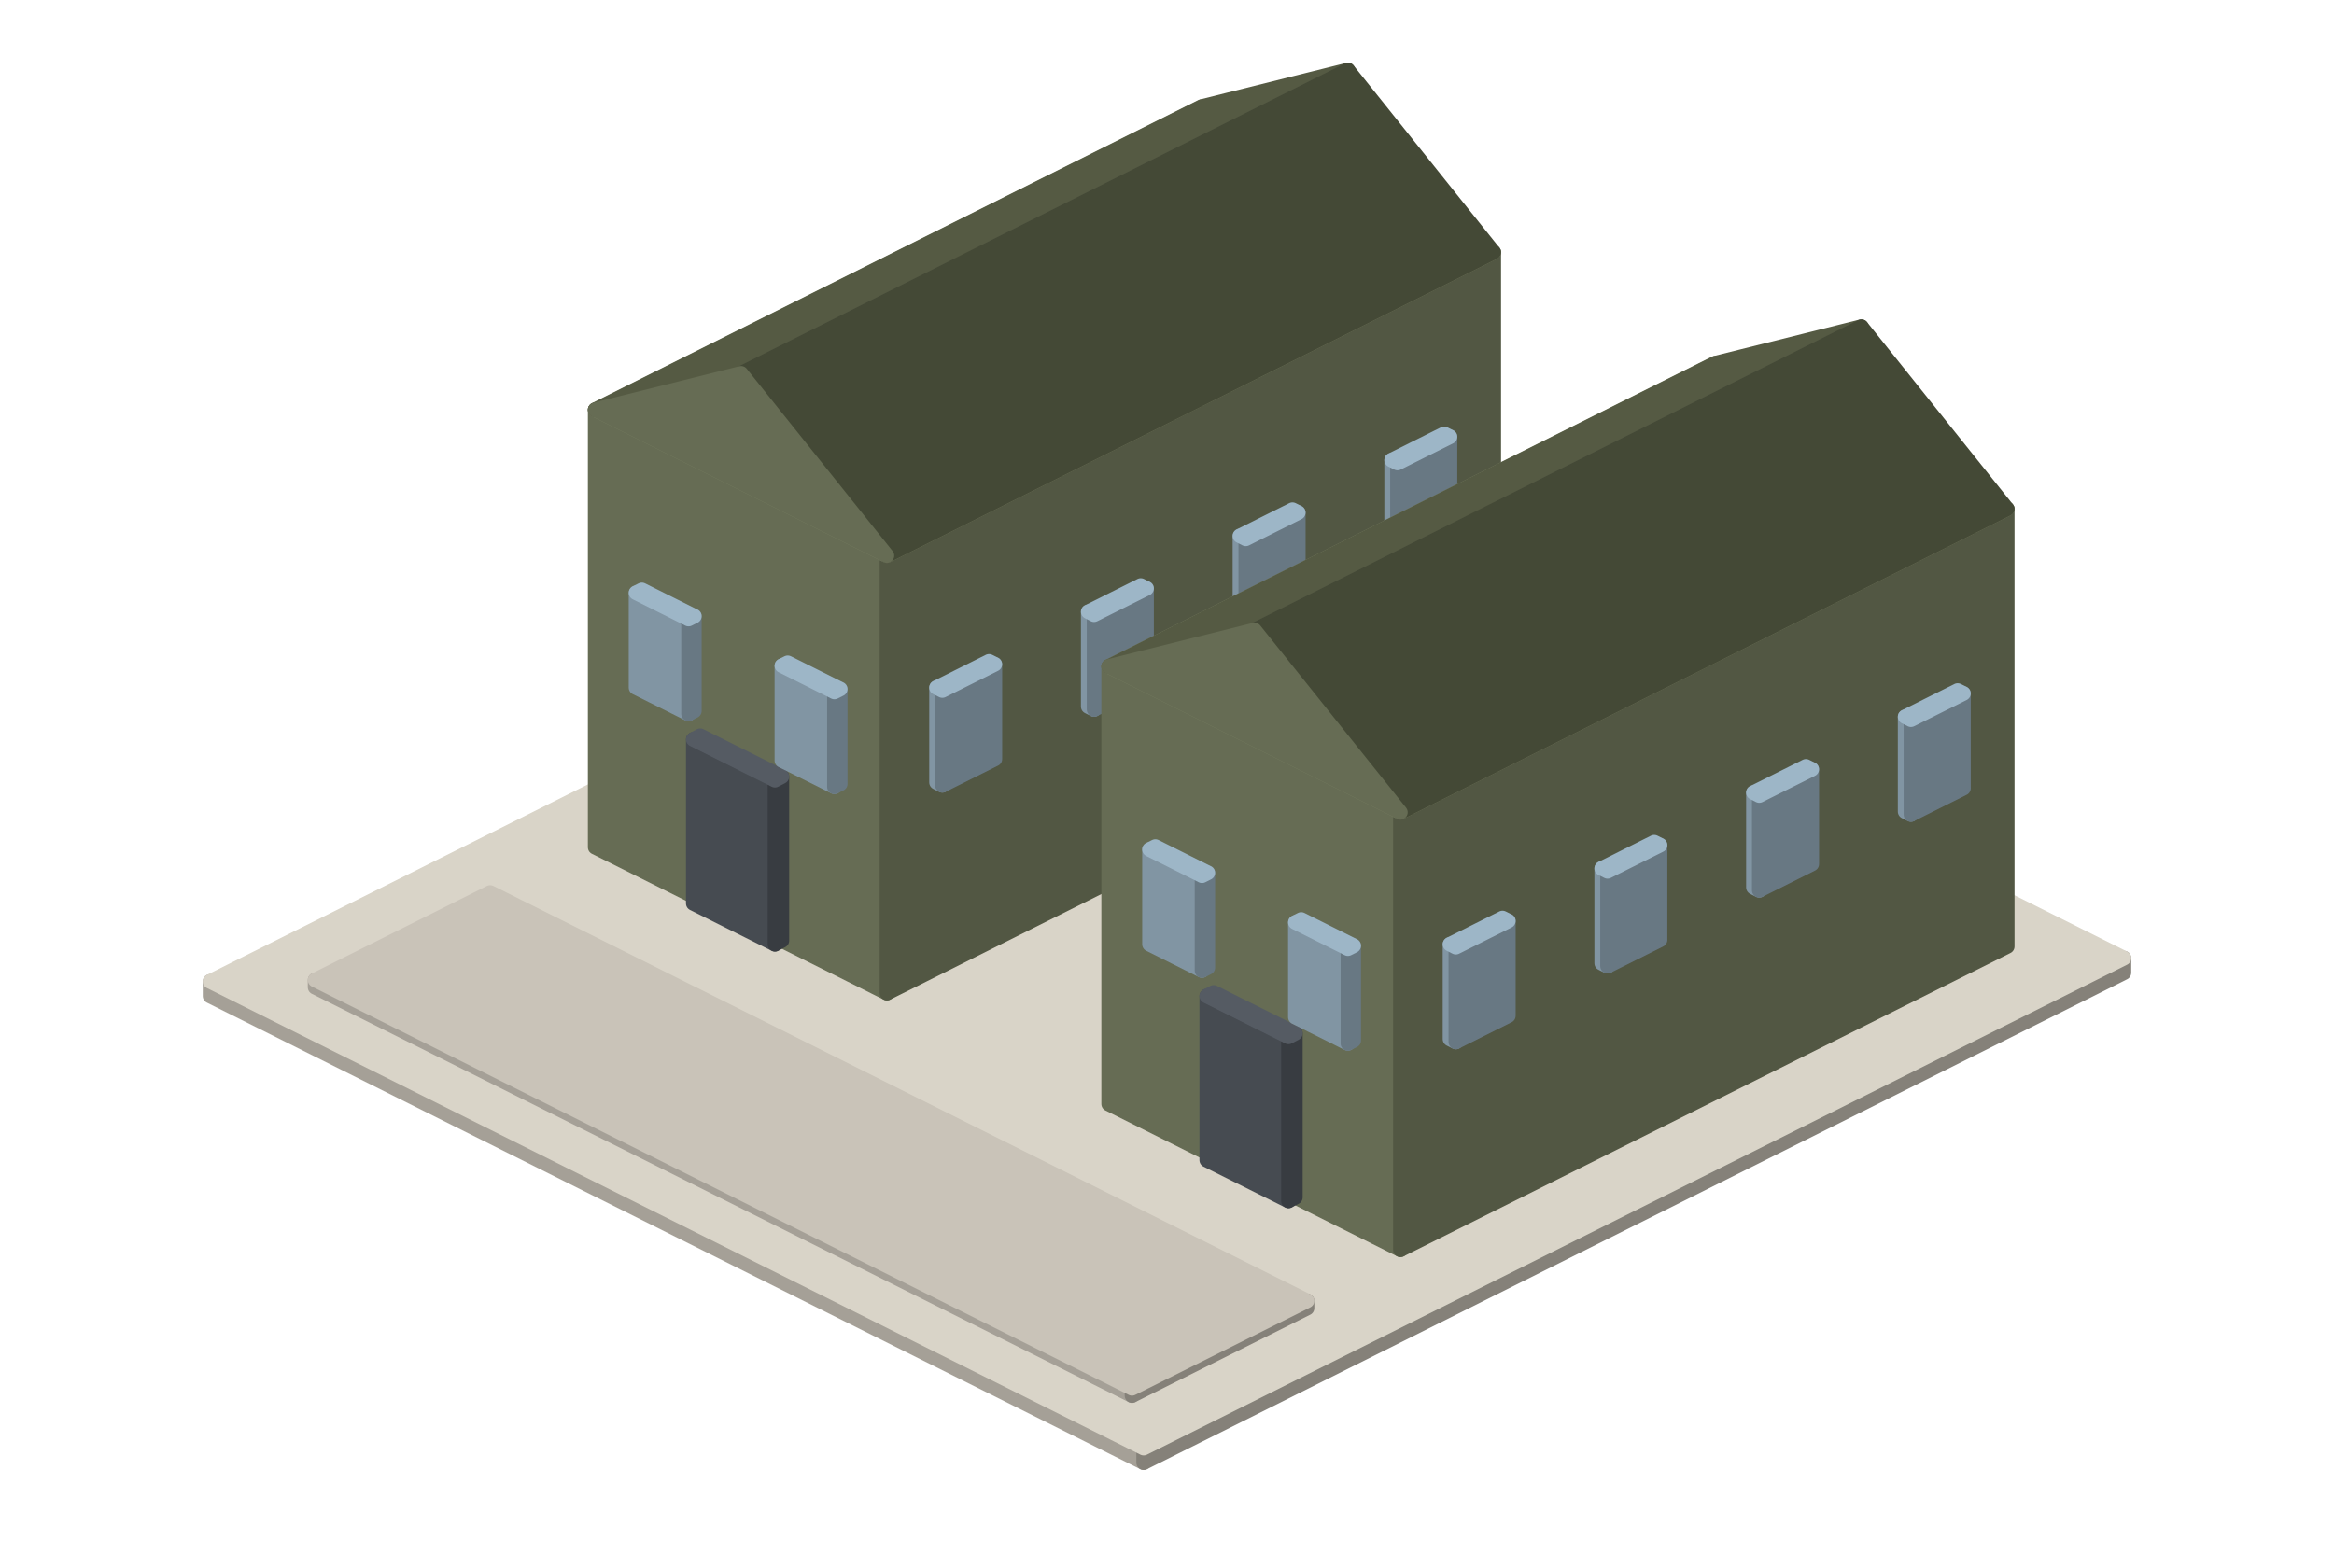
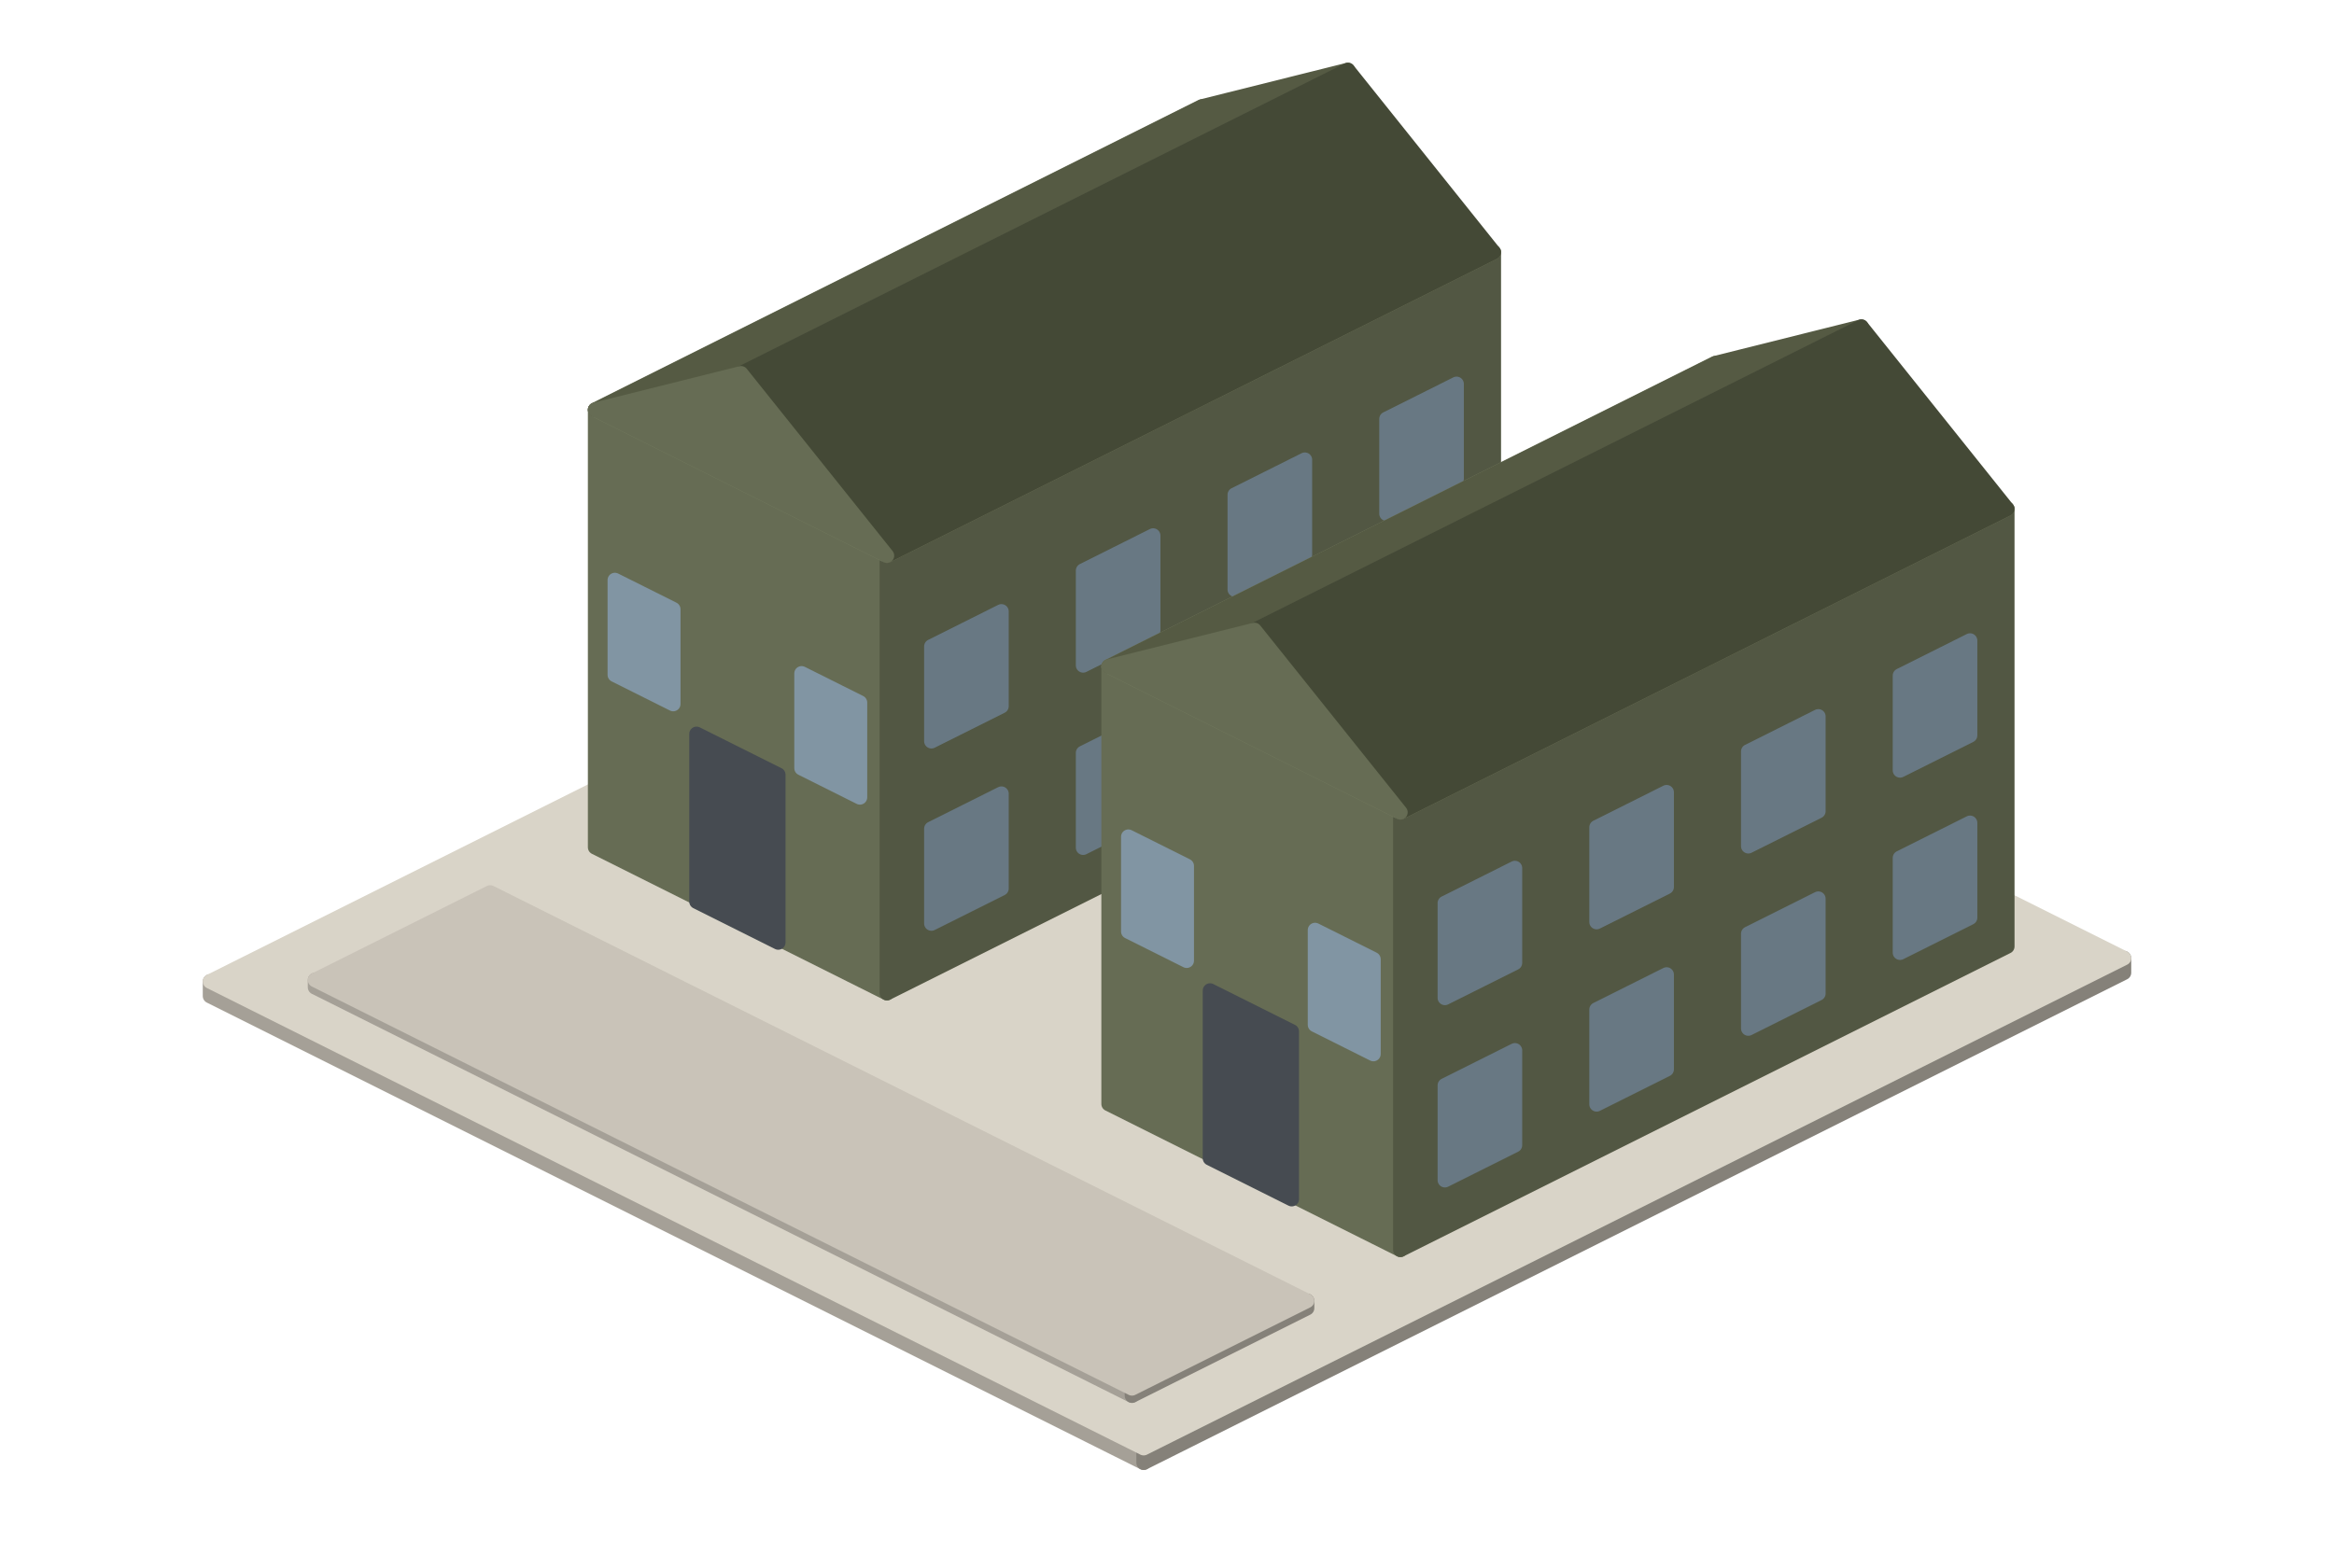
<svg xmlns="http://www.w3.org/2000/svg" width="64" height="43" viewBox="0 0 64 43">
  <g transform="translate(0 11)" stroke-linejoin="round" stroke-width="0.4">
    <polygon points="5.76,16.32 31.36,29.12 31.36,28.72 5.76,15.92" fill="#a5a097" stroke="#a5a097" />
    <polygon points="58.24,15.68 31.36,29.12 31.36,28.72 58.24,15.28" fill="#858179" stroke="#858179" />
    <polygon points="32.64,2.48 58.24,15.28 31.36,28.72 5.76,15.92" fill="#d9d4c8" stroke="#d9d4c8" />
    <polygon points="16.32,12.24 24.32,16.24 24.32,4.24 16.32,0.24" fill="#666c54" stroke="#666c54" />
    <polygon points="40.96,7.92 24.32,16.24 24.32,4.24 40.96,-4.08" fill="#525743" stroke="#525743" />
    <polygon points="32.96,-8.08 40.96,-4.08 24.32,4.24 16.32,0.24" fill="#7d8466" stroke="#7d8466" />
    <polygon points="32.96,-8.08 16.32,0.24 20.32,-0.76 36.96,-9.08" fill="#555a43" stroke="#555a43" />
    <polygon points="40.96,-4.08 24.32,4.24 20.32,-0.76 36.96,-9.08" fill="#444936" stroke="#444936" />
    <polygon points="16.32,0.24 24.32,4.24 20.32,-0.76" fill="#666c54" stroke="#666c54" />
-     <polygon points="38.16,4.22 38.32,4.30 38.32,1.70 38.16,1.62" fill="#8195a3" stroke="#8195a3" />
-     <polygon points="39.76,3.58 38.32,4.30 38.32,1.70 39.76,0.98" fill="#687883" stroke="#687883" />
-     <polygon points="39.60,0.90 39.76,0.98 38.32,1.70 38.16,1.62" fill="#9db6c7" stroke="#9db6c7" />
-     <polygon points="34.00,6.30 34.16,6.38 34.16,3.78 34.00,3.70" fill="#8195a3" stroke="#8195a3" />
-     <polygon points="35.60,5.66 34.16,6.38 34.16,3.78 35.60,3.06" fill="#687883" stroke="#687883" />
-     <polygon points="35.44,2.98 35.60,3.06 34.16,3.78 34.00,3.70" fill="#9db6c7" stroke="#9db6c7" />
-     <polygon points="29.84,8.38 30.00,8.46 30.00,5.86 29.84,5.78" fill="#8195a3" stroke="#8195a3" />
-     <polygon points="31.44,7.74 30.00,8.46 30.00,5.86 31.44,5.14" fill="#687883" stroke="#687883" />
-     <polygon points="31.28,5.06 31.44,5.14 30.00,5.86 29.84,5.78" fill="#9db6c7" stroke="#9db6c7" />
-     <polygon points="17.44,7.86 18.88,8.58 18.88,5.98 17.44,5.26" fill="#8195a3" stroke="#8195a3" />
-     <polygon points="19.04,8.50 18.88,8.58 18.88,5.98 19.04,5.90" fill="#687883" stroke="#687883" />
-     <polygon points="17.60,5.18 19.04,5.90 18.88,5.98 17.44,5.26" fill="#9db6c7" stroke="#9db6c7" />
-     <polygon points="19.01,13.78 21.25,14.90 21.25,10.40 19.01,9.28" fill="#464b51" stroke="#464b51" />
-     <polygon points="21.44,14.80 21.25,14.90 21.25,10.40 21.44,10.30" fill="#383c41" stroke="#383c41" />
-     <polygon points="19.20,9.18 21.44,10.30 21.25,10.40 19.01,9.28" fill="#555b63" stroke="#555b63" />
-     <polygon points="25.68,10.46 25.84,10.54 25.84,7.94 25.68,7.86" fill="#8195a3" stroke="#8195a3" />
-     <polygon points="27.28,9.82 25.84,10.54 25.84,7.94 27.28,7.22" fill="#687883" stroke="#687883" />
-     <polygon points="27.12,7.14 27.28,7.22 25.84,7.94 25.68,7.86" fill="#9db6c7" stroke="#9db6c7" />
-     <polygon points="21.44,9.86 22.88,10.58 22.88,7.98 21.44,7.26" fill="#8195a3" stroke="#8195a3" />
-     <polygon points="23.04,10.50 22.88,10.58 22.88,7.98 23.04,7.90" fill="#687883" stroke="#687883" />
-     <polygon points="21.60,7.18 23.04,7.90 22.88,7.98 21.44,7.26" fill="#9db6c7" stroke="#9db6c7" />
+     <polygon points="39.94,7.13 38.02,8.09 38.02,5.49 39.94,4.53" fill="#687883" stroke="#687883" />
+     <polygon points="39.94,2.13 38.02,3.09 38.02,0.49 39.94,-0.47" fill="#687883" stroke="#687883" />
+     <polygon points="35.78,9.21 33.86,10.17 33.86,7.57 35.78,6.61" fill="#687883" stroke="#687883" />
+     <polygon points="35.78,4.21 33.86,5.17 33.86,2.57 35.78,1.61" fill="#687883" stroke="#687883" />
+     <polygon points="16.86,7.51 18.46,8.31 18.46,5.71 16.86,4.91" fill="#8195a3" stroke="#8195a3" />
+     <polygon points="31.62,11.29 29.70,12.25 29.70,9.65 31.62,8.69" fill="#687883" stroke="#687883" />
+     <polygon points="31.62,6.29 29.70,7.25 29.70,4.65 31.62,3.69" fill="#687883" stroke="#687883" />
+     <polygon points="19.10,13.73 21.34,14.85 21.34,10.25 19.10,9.13" fill="#464b51" stroke="#464b51" />
+     <polygon points="27.46,13.37 25.54,14.33 25.54,11.73 27.46,10.77" fill="#687883" stroke="#687883" />
+     <polygon points="27.46,8.37 25.54,9.33 25.54,6.73 27.46,5.77" fill="#687883" stroke="#687883" />
+     <polygon points="21.98,10.07 23.58,10.87 23.58,8.27 21.98,7.47" fill="#8195a3" stroke="#8195a3" />
    <polygon points="30.40,19.28 38.40,23.28 38.40,11.28 30.40,7.28" fill="#666c54" stroke="#666c54" />
    <polygon points="55.04,14.96 38.40,23.28 38.40,11.28 55.04,2.96" fill="#525743" stroke="#525743" />
    <polygon points="47.04,-1.04 55.04,2.96 38.40,11.28 30.40,7.28" fill="#7d8466" stroke="#7d8466" />
    <polygon points="47.04,-1.04 30.40,7.28 34.40,6.28 51.04,-2.04" fill="#555a43" stroke="#555a43" />
    <polygon points="55.04,2.96 38.40,11.28 34.40,6.28 51.04,-2.04" fill="#444936" stroke="#444936" />
    <polygon points="30.40,7.28 38.40,11.28 34.40,6.28" fill="#666c54" stroke="#666c54" />
-     <polygon points="52.24,11.26 52.40,11.34 52.40,8.74 52.24,8.66" fill="#8195a3" stroke="#8195a3" />
-     <polygon points="53.84,10.62 52.40,11.34 52.40,8.74 53.84,8.02" fill="#687883" stroke="#687883" />
-     <polygon points="53.68,7.94 53.84,8.02 52.40,8.74 52.24,8.66" fill="#9db6c7" stroke="#9db6c7" />
-     <polygon points="48.08,13.34 48.24,13.42 48.24,10.82 48.08,10.74" fill="#8195a3" stroke="#8195a3" />
-     <polygon points="49.68,12.70 48.24,13.42 48.24,10.82 49.68,10.10" fill="#687883" stroke="#687883" />
-     <polygon points="49.52,10.02 49.68,10.10 48.24,10.82 48.08,10.74" fill="#9db6c7" stroke="#9db6c7" />
-     <polygon points="43.92,15.42 44.08,15.50 44.08,12.90 43.92,12.82" fill="#8195a3" stroke="#8195a3" />
-     <polygon points="45.52,14.78 44.08,15.50 44.08,12.90 45.52,12.18" fill="#687883" stroke="#687883" />
-     <polygon points="45.36,12.10 45.52,12.18 44.08,12.90 43.92,12.82" fill="#9db6c7" stroke="#9db6c7" />
-     <polygon points="31.52,14.90 32.96,15.62 32.96,13.02 31.52,12.30" fill="#8195a3" stroke="#8195a3" />
-     <polygon points="33.12,15.54 32.96,15.62 32.96,13.02 33.12,12.94" fill="#687883" stroke="#687883" />
-     <polygon points="31.68,12.22 33.12,12.94 32.96,13.02 31.52,12.30" fill="#9db6c7" stroke="#9db6c7" />
-     <polygon points="33.09,20.82 35.33,21.94 35.33,17.44 33.09,16.32" fill="#464b51" stroke="#464b51" />
-     <polygon points="35.52,21.84 35.33,21.94 35.33,17.44 35.52,17.34" fill="#383c41" stroke="#383c41" />
-     <polygon points="33.28,16.22 35.52,17.34 35.33,17.44 33.09,16.32" fill="#555b63" stroke="#555b63" />
-     <polygon points="39.76,17.50 39.92,17.58 39.92,14.98 39.76,14.90" fill="#8195a3" stroke="#8195a3" />
-     <polygon points="41.36,16.86 39.92,17.58 39.92,14.98 41.36,14.26" fill="#687883" stroke="#687883" />
-     <polygon points="41.20,14.18 41.36,14.26 39.92,14.98 39.76,14.90" fill="#9db6c7" stroke="#9db6c7" />
-     <polygon points="35.52,16.90 36.96,17.62 36.96,15.02 35.52,14.30" fill="#8195a3" stroke="#8195a3" />
-     <polygon points="37.12,17.54 36.96,17.62 36.96,15.02 37.12,14.94" fill="#687883" stroke="#687883" />
-     <polygon points="35.68,14.22 37.12,14.94 36.96,15.02 35.52,14.30" fill="#9db6c7" stroke="#9db6c7" />
+     <polygon points="54.02,14.17 52.10,15.13 52.10,12.53 54.02,11.57" fill="#687883" stroke="#687883" />
+     <polygon points="54.02,9.17 52.10,10.13 52.10,7.53 54.02,6.57" fill="#687883" stroke="#687883" />
+     <polygon points="49.86,16.25 47.94,17.21 47.94,14.61 49.86,13.65" fill="#687883" stroke="#687883" />
+     <polygon points="49.86,11.25 47.94,12.21 47.94,9.61 49.86,8.65" fill="#687883" stroke="#687883" />
+     <polygon points="30.94,14.55 32.54,15.35 32.54,12.75 30.94,11.95" fill="#8195a3" stroke="#8195a3" />
+     <polygon points="45.70,18.33 43.78,19.29 43.78,16.69 45.70,15.73" fill="#687883" stroke="#687883" />
+     <polygon points="45.70,13.33 43.78,14.29 43.78,11.69 45.70,10.73" fill="#687883" stroke="#687883" />
+     <polygon points="33.18,20.77 35.42,21.89 35.42,17.29 33.18,16.17" fill="#464b51" stroke="#464b51" />
+     <polygon points="41.54,20.41 39.62,21.37 39.62,18.77 41.54,17.81" fill="#687883" stroke="#687883" />
+     <polygon points="41.54,15.41 39.62,16.37 39.62,13.77 41.54,12.81" fill="#687883" stroke="#687883" />
+     <polygon points="36.06,17.11 37.66,17.91 37.66,15.31 36.06,14.51" fill="#8195a3" stroke="#8195a3" />
    <polygon points="8.64,16.08 31.04,27.28 31.04,27.08 8.64,15.88" fill="#a5a097" stroke="#a5a097" />
    <polygon points="35.84,24.88 31.04,27.28 31.04,27.08 35.84,24.68" fill="#858179" stroke="#858179" />
    <polygon points="13.44,13.48 35.84,24.68 31.04,27.08 8.64,15.88" fill="#c9c3b8" stroke="#c9c3b8" />
  </g>
</svg>
